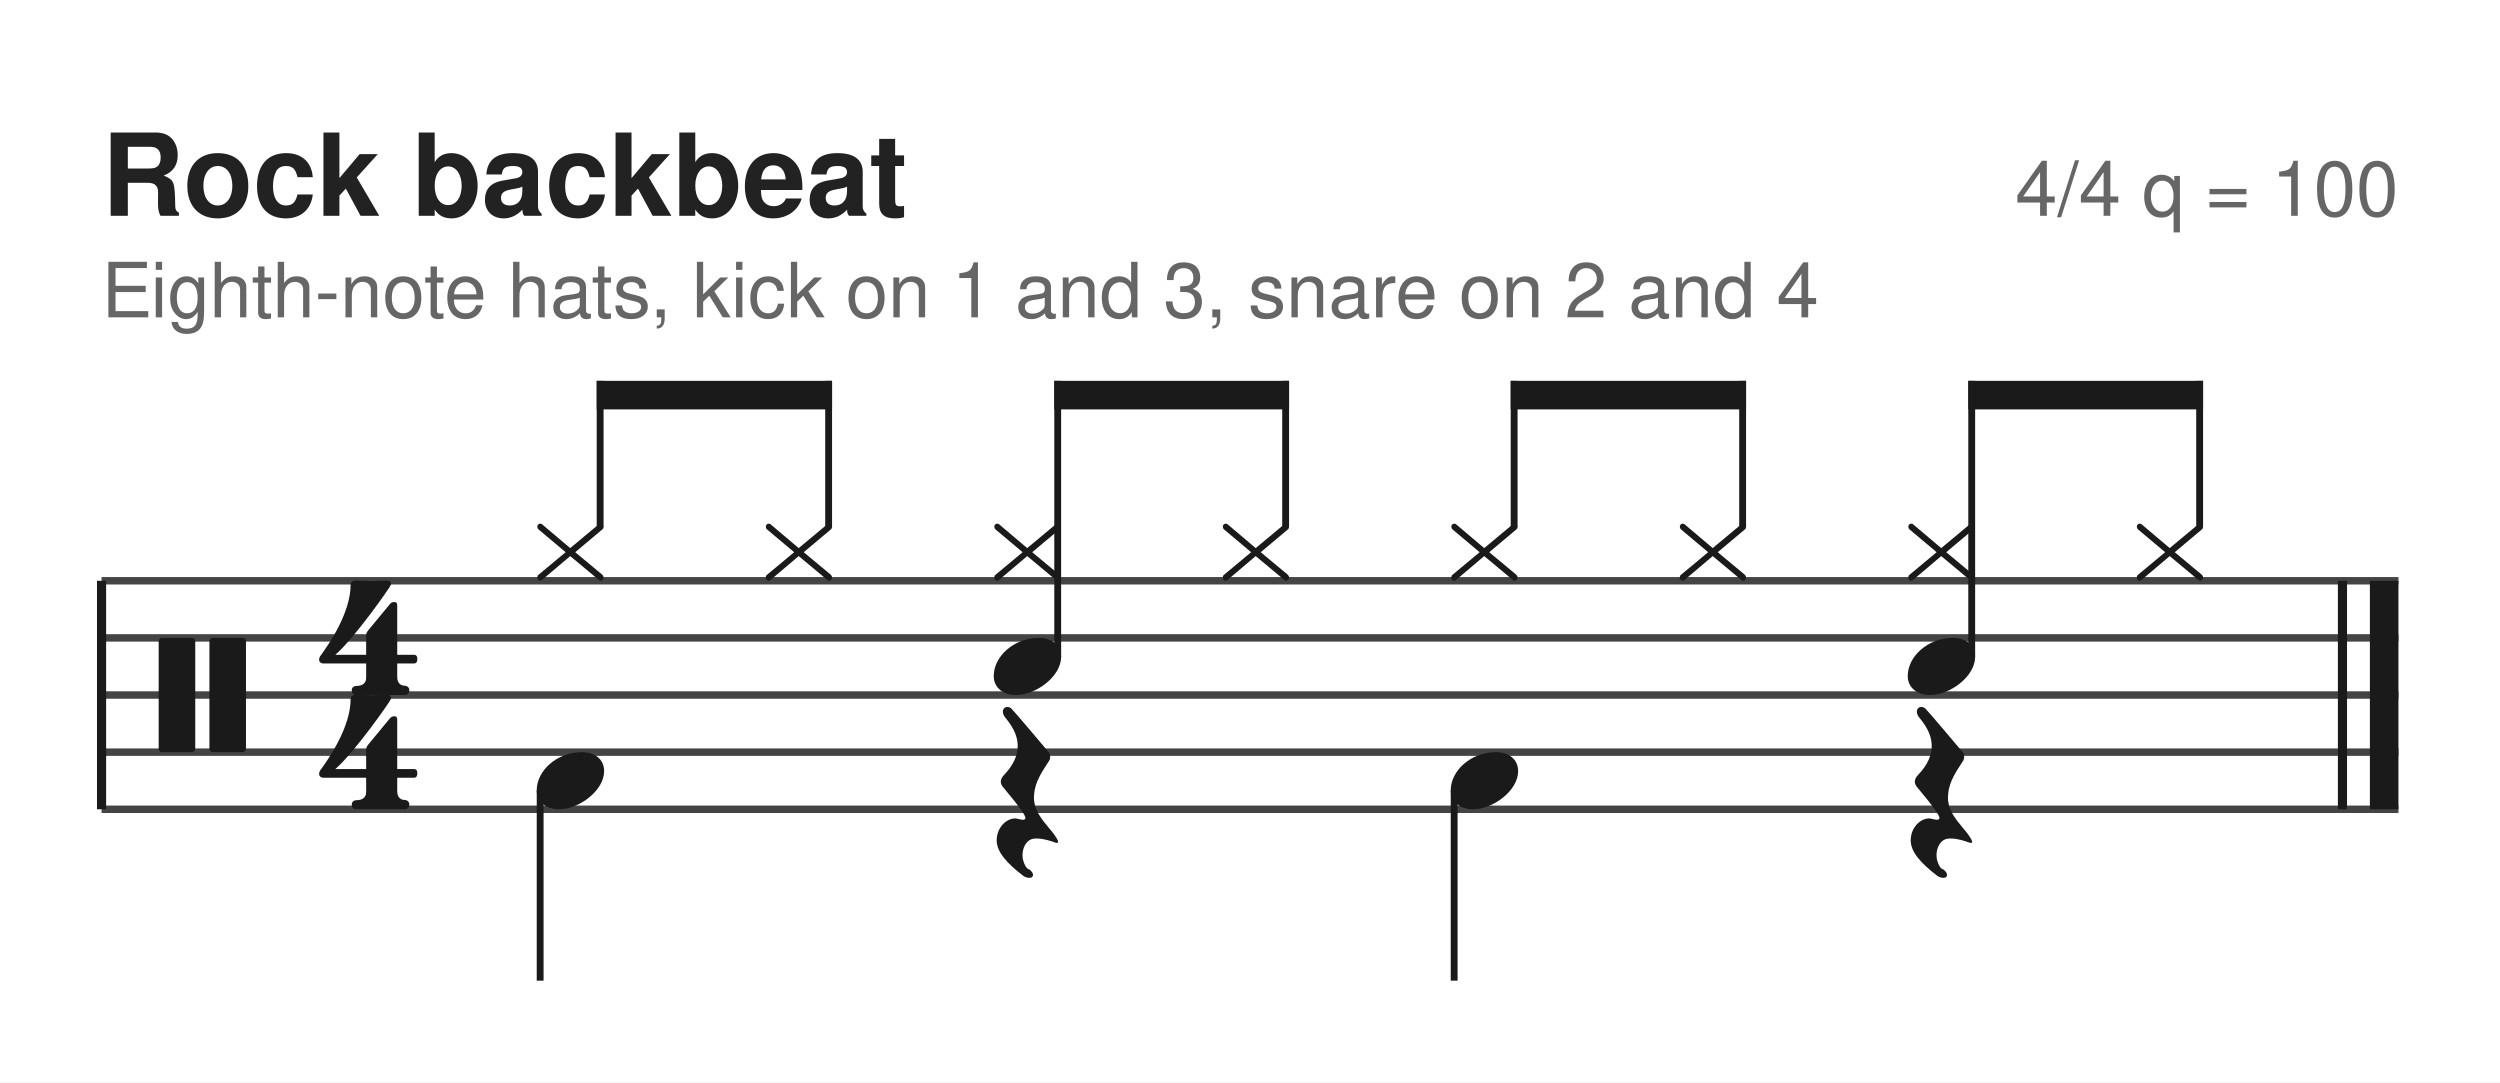
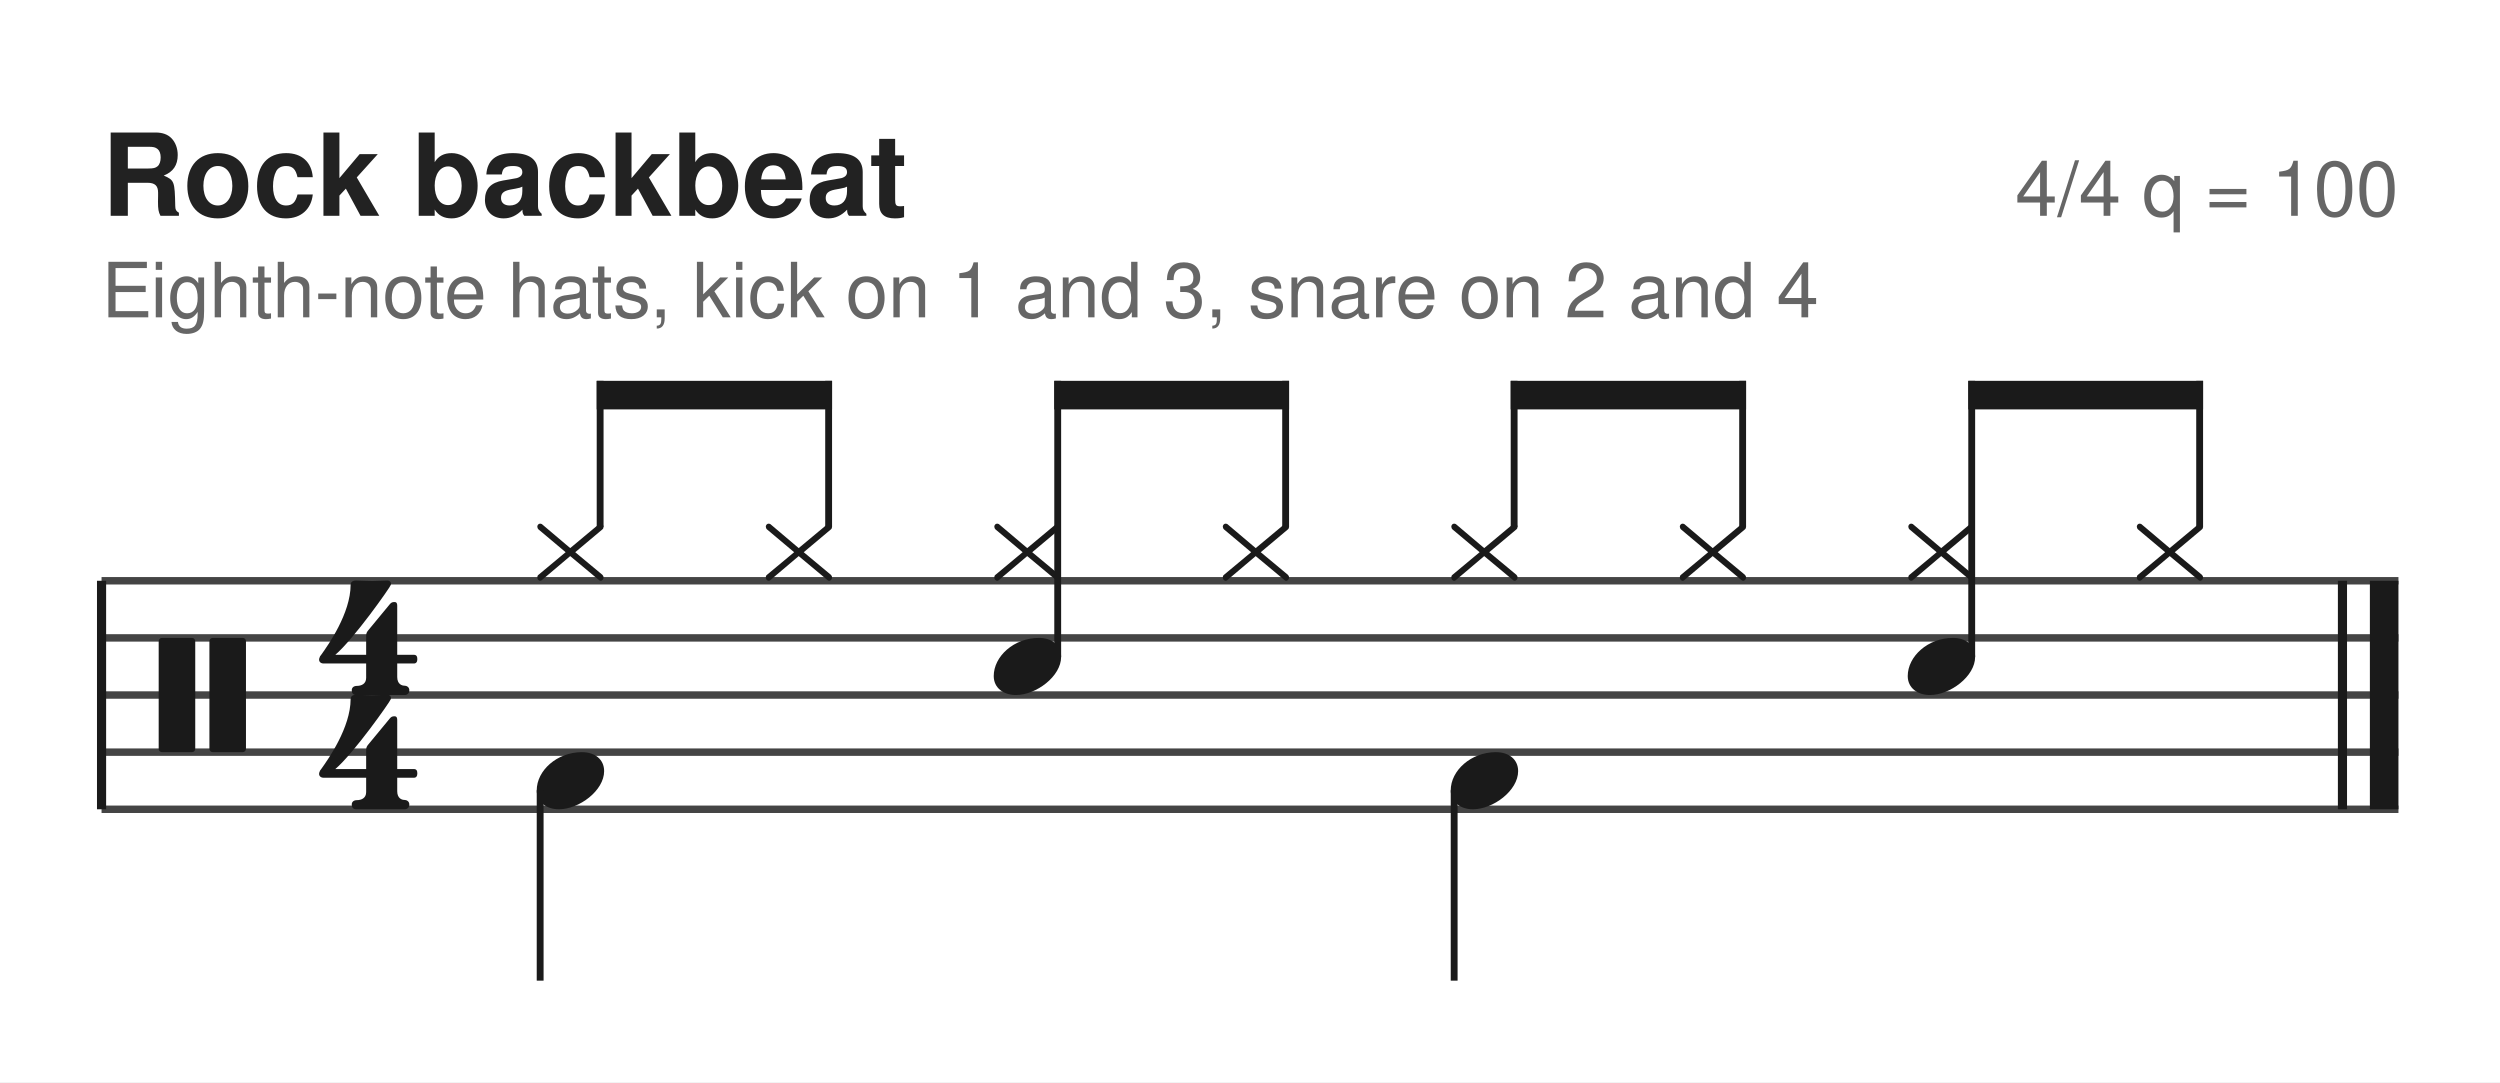
<svg xmlns="http://www.w3.org/2000/svg" id="drumdrom-0" width="393.87" height="170.5" viewBox="0 0 393.87 170.5" role="img" aria-labelledby="drumdrom-0-title drumdrom-0-desc" font-family="Helvetica, Arial, sans-serif">
  <defs>
    <path id="drumdrom-0-g-unpitchedPercussionClef1" d="M0.64 0.94L0.64-0.94C0.64-0.972 0.616-1 0.584-1L0.056-1C0.024-1 0-0.972 0-0.94L0 0.94C0 0.972 0.024 1 0.056 1L0.584 1C0.616 1 0.64 0.972 0.64 0.94M1.528-0.94C1.528-0.972 1.504-1 1.472-1L0.944-1C0.912-1 0.888-0.972 0.888-0.94L0.888 0.94C0.888 0.972 0.912 1 0.944 1L1.472 1C1.504 1 1.528 0.972 1.528 0.94" />
    <path id="drumdrom-0-g-noteheadBlack" d="M0.388 0.5C0.744 0.5 1.18 0.172 1.18-0.168C1.18-0.372 1.02-0.5 0.792-0.5C0.352-0.5 0-0.176 0 0.168C0 0.376 0.172 0.5 0.388 0.5" />
    <path id="drumdrom-0-g-noteheadXBlack" d="M1.14 0.396L0.664 0L1.14-0.4C1.152-0.408 1.16-0.428 1.16-0.444C1.16-0.476 1.132-0.5 1.108-0.5C1.1-0.5 1.088-0.496 1.08-0.492L0.576-0.072L0.08-0.492C0.072-0.496 0.06-0.5 0.048-0.5C0.02-0.5 0-0.472 0-0.448C0-0.432 0.008-0.412 0.02-0.4L0.496 0L0.02 0.396C0.004 0.408 0 0.424 0 0.44C0 0.472 0.02 0.5 0.052 0.5C0.064 0.5 0.072 0.496 0.08 0.488L0.576 0.068L1.08 0.488C1.088 0.496 1.1 0.5 1.108 0.5C1.14 0.5 1.16 0.468 1.16 0.444C1.16 0.424 1.152 0.408 1.14 0.396" />
-     <path id="drumdrom-0-g-restQuarter" d="M0.312 0.152C0.376 0.232 0.432 0.308 0.484 0.392C0.492 0.408 0.508 0.44 0.508 0.448C0.508 0.452 0.508 0.46 0.504 0.464C0.496 0.48 0.48 0.484 0.46 0.484C0.444 0.484 0.412 0.476 0.396 0.472C0.376 0.472 0.352 0.46 0.332 0.46C0.16 0.46 0.004 0.632 0.004 0.844C0.004 1.044 0.176 1.24 0.468 1.464C0.5 1.488 0.54 1.5 0.572 1.5C0.6 1.5 0.628 1.492 0.632 1.476C0.636 1.464 0.64 1.456 0.64 1.448C0.64 1.412 0.608 1.38 0.576 1.352C0.524 1.352 0.48 1.244 0.472 1.208C0.46 1.176 0.456 1.14 0.456 1.104C0.456 0.98 0.516 0.84 0.644 0.816C0.664 0.812 0.684 0.812 0.708 0.812C0.824 0.812 0.956 0.856 1.02 0.88C1.024 0.88 1.028 0.884 1.032 0.884C1.044 0.888 1.052 0.888 1.06 0.888C1.072 0.888 1.08 0.884 1.08 0.872C1.08 0.824 0.976 0.692 0.932 0.644C0.78 0.46 0.656 0.312 0.656 0.088C0.656 0.072 0.66 0.052 0.66 0.036C0.676-0.196 0.82-0.388 0.924-0.552C0.936-0.572 0.94-0.592 0.94-0.612C0.94-0.652 0.924-0.688 0.924-0.688C0.924-0.688 0.332-1.392 0.264-1.46C0.244-1.48 0.216-1.492 0.192-1.492C0.152-1.492 0.112-1.464 0.112-1.408C0.112-1.388 0.116-1.368 0.128-1.344C0.144-1.3 0.372-1.096 0.372-0.808C0.372-0.66 0.312-0.488 0.132-0.3C0.092-0.26 0.076-0.216 0.076-0.184C0.076-0.128 0.116-0.088 0.116-0.088" />
    <path id="drumdrom-0-g-timeSig4" d="M1.448 0.296L1.448-0.56C1.448-0.592 1.444-0.628 1.4-0.628C1.364-0.628 1.344-0.62 1.32-0.592L0.94-0.132C0.924-0.112 0.904-0.088 0.904-0.04L0.904 0.296L0.364 0.296C0.684 0.024 1.324-0.884 1.336-0.928C1.336-0.936 1.34-0.94 1.34-0.948C1.34-0.98 1.312-1.004 1.28-1.004C1.244-1.004 1.08-0.996 1.008-0.996C0.936-0.996 0.756-1.004 0.724-1.004C0.688-1.004 0.632-0.992 0.632-0.928C0.632-0.432 0.24 0.124 0.12 0.292L0.096 0.324C0.096 0.328 0.092 0.332 0.092 0.336C0.084 0.352 0.08 0.368 0.08 0.38C0.08 0.42 0.112 0.448 0.16 0.448L0.904 0.448L0.904 0.7C0.904 0.808 0.816 0.84 0.744 0.84C0.68 0.84 0.652 0.876 0.652 0.916C0.652 0.956 0.668 1 0.728 1L1.58 1C1.62 1 1.66 0.972 1.66 0.916C1.66 0.86 1.612 0.836 1.572 0.836C1.532 0.836 1.448 0.812 1.448 0.684L1.448 0.448L1.74 0.448C1.78 0.448 1.8 0.42 1.8 0.372C1.8 0.324 1.784 0.296 1.74 0.296" />
  </defs>
  <rect width="100%" height="100%" fill="#ffffff" />
  <g id="drumdrom-0-header">
    <text x="16" y="34" font-size="18" fill="#222222" font-weight="bold">Rock backbeat</text>
    <text x="16" y="50" font-size="12" fill="#666666">Eighth-note hats, kick on 1 and 3, snare on 2 and 4</text>
    <text x="377.87" y="34" font-size="12" fill="#666666" text-anchor="end">4/4  q = 100</text>
  </g>
  <g id="drumdrom-0-system0" transform="translate(16 91.5)">
    <g id="drumdrom-0-row0-staff">
      <line x1="0" y1="0" x2="361.87" y2="0" stroke="#444444" stroke-width="1.17" />
      <line x1="0" y1="9" x2="361.87" y2="9" stroke="#444444" stroke-width="1.17" />
      <line x1="0" y1="18" x2="361.87" y2="18" stroke="#444444" stroke-width="1.17" />
      <line x1="0" y1="27" x2="361.87" y2="27" stroke="#444444" stroke-width="1.17" />
      <line x1="0" y1="36" x2="361.87" y2="36" stroke="#444444" stroke-width="1.17" />
      <line x1="0" y1="0" x2="0" y2="36" stroke="#1a1a1a" stroke-width="1.44" />
      <use href="#drumdrom-0-g-unpitchedPercussionClef1" transform="translate(9 18) scale(9)" fill="#1a1a1a" />
      <use href="#drumdrom-0-g-timeSig4" transform="translate(33.55 9) scale(9)" fill="#1a1a1a" />
      <use href="#drumdrom-0-g-timeSig4" transform="translate(33.55 27) scale(9)" fill="#1a1a1a" />
      <line x1="353.05" y1="0" x2="353.05" y2="36" stroke="#1a1a1a" stroke-width="1.44" />
      <line x1="359.62" y1="0" x2="359.62" y2="36" stroke="#1a1a1a" stroke-width="4.5" />
    </g>
    <g id="drumdrom-0-row0">
      <g id="drumdrom-0-bar0-hands">
        <use href="#drumdrom-0-g-noteheadXBlack" transform="translate(68.65 -4.5) scale(9)" fill="#1a1a1a" />
        <line x1="78.55" y1="-8.5" x2="78.55" y2="-31.5" stroke="#1a1a1a" stroke-width="1.08" />
        <use href="#drumdrom-0-g-noteheadXBlack" transform="translate(104.65 -4.5) scale(9)" fill="#1a1a1a" />
        <line x1="114.55" y1="-8.5" x2="114.55" y2="-31.5" stroke="#1a1a1a" stroke-width="1.08" />
        <use href="#drumdrom-0-g-noteheadBlack" transform="translate(140.56 13.5) scale(9)" fill="#1a1a1a" />
        <use href="#drumdrom-0-g-noteheadXBlack" transform="translate(140.65 -4.5) scale(9)" fill="#1a1a1a" />
        <line x1="150.64" y1="11.99" x2="150.64" y2="-31.5" stroke="#1a1a1a" stroke-width="1.08" />
        <use href="#drumdrom-0-g-noteheadXBlack" transform="translate(176.65 -4.5) scale(9)" fill="#1a1a1a" />
        <line x1="186.55" y1="-8.5" x2="186.55" y2="-31.5" stroke="#1a1a1a" stroke-width="1.08" />
        <use href="#drumdrom-0-g-noteheadXBlack" transform="translate(212.65 -4.5) scale(9)" fill="#1a1a1a" />
        <line x1="222.55" y1="-8.5" x2="222.55" y2="-31.5" stroke="#1a1a1a" stroke-width="1.08" />
        <use href="#drumdrom-0-g-noteheadXBlack" transform="translate(248.65 -4.5) scale(9)" fill="#1a1a1a" />
        <line x1="258.55" y1="-8.5" x2="258.55" y2="-31.5" stroke="#1a1a1a" stroke-width="1.08" />
        <use href="#drumdrom-0-g-noteheadBlack" transform="translate(284.56 13.5) scale(9)" fill="#1a1a1a" />
        <use href="#drumdrom-0-g-noteheadXBlack" transform="translate(284.65 -4.5) scale(9)" fill="#1a1a1a" />
        <line x1="294.64" y1="11.99" x2="294.64" y2="-31.5" stroke="#1a1a1a" stroke-width="1.08" />
        <use href="#drumdrom-0-g-noteheadXBlack" transform="translate(320.65 -4.5) scale(9)" fill="#1a1a1a" />
        <line x1="330.55" y1="-8.5" x2="330.55" y2="-31.5" stroke="#1a1a1a" stroke-width="1.08" />
        <rect x="78.01" y="-31.5" width="37.08" height="4.5" fill="#1a1a1a" />
        <rect x="150.1" y="-31.5" width="36.99" height="4.5" fill="#1a1a1a" />
        <rect x="222.01" y="-31.5" width="37.08" height="4.5" fill="#1a1a1a" />
        <rect x="294.1" y="-31.5" width="36.99" height="4.5" fill="#1a1a1a" />
      </g>
      <g id="drumdrom-0-bar0-feet">
        <use href="#drumdrom-0-g-noteheadBlack" transform="translate(68.56 31.5) scale(9)" fill="#1a1a1a" />
        <line x1="69.1" y1="33.01" x2="69.1" y2="63" stroke="#1a1a1a" stroke-width="1.08" />
        <use href="#drumdrom-0-g-noteheadBlack" transform="translate(212.56 31.5) scale(9)" fill="#1a1a1a" />
        <line x1="213.1" y1="33.01" x2="213.1" y2="63" stroke="#1a1a1a" stroke-width="1.08" />
-         <use href="#drumdrom-0-g-restQuarter" transform="translate(140.99 33.3) scale(9)" fill="#1a1a1a" />
-         <use href="#drumdrom-0-g-restQuarter" transform="translate(284.99 33.3) scale(9)" fill="#1a1a1a" />
      </g>
    </g>
  </g>
</svg>
